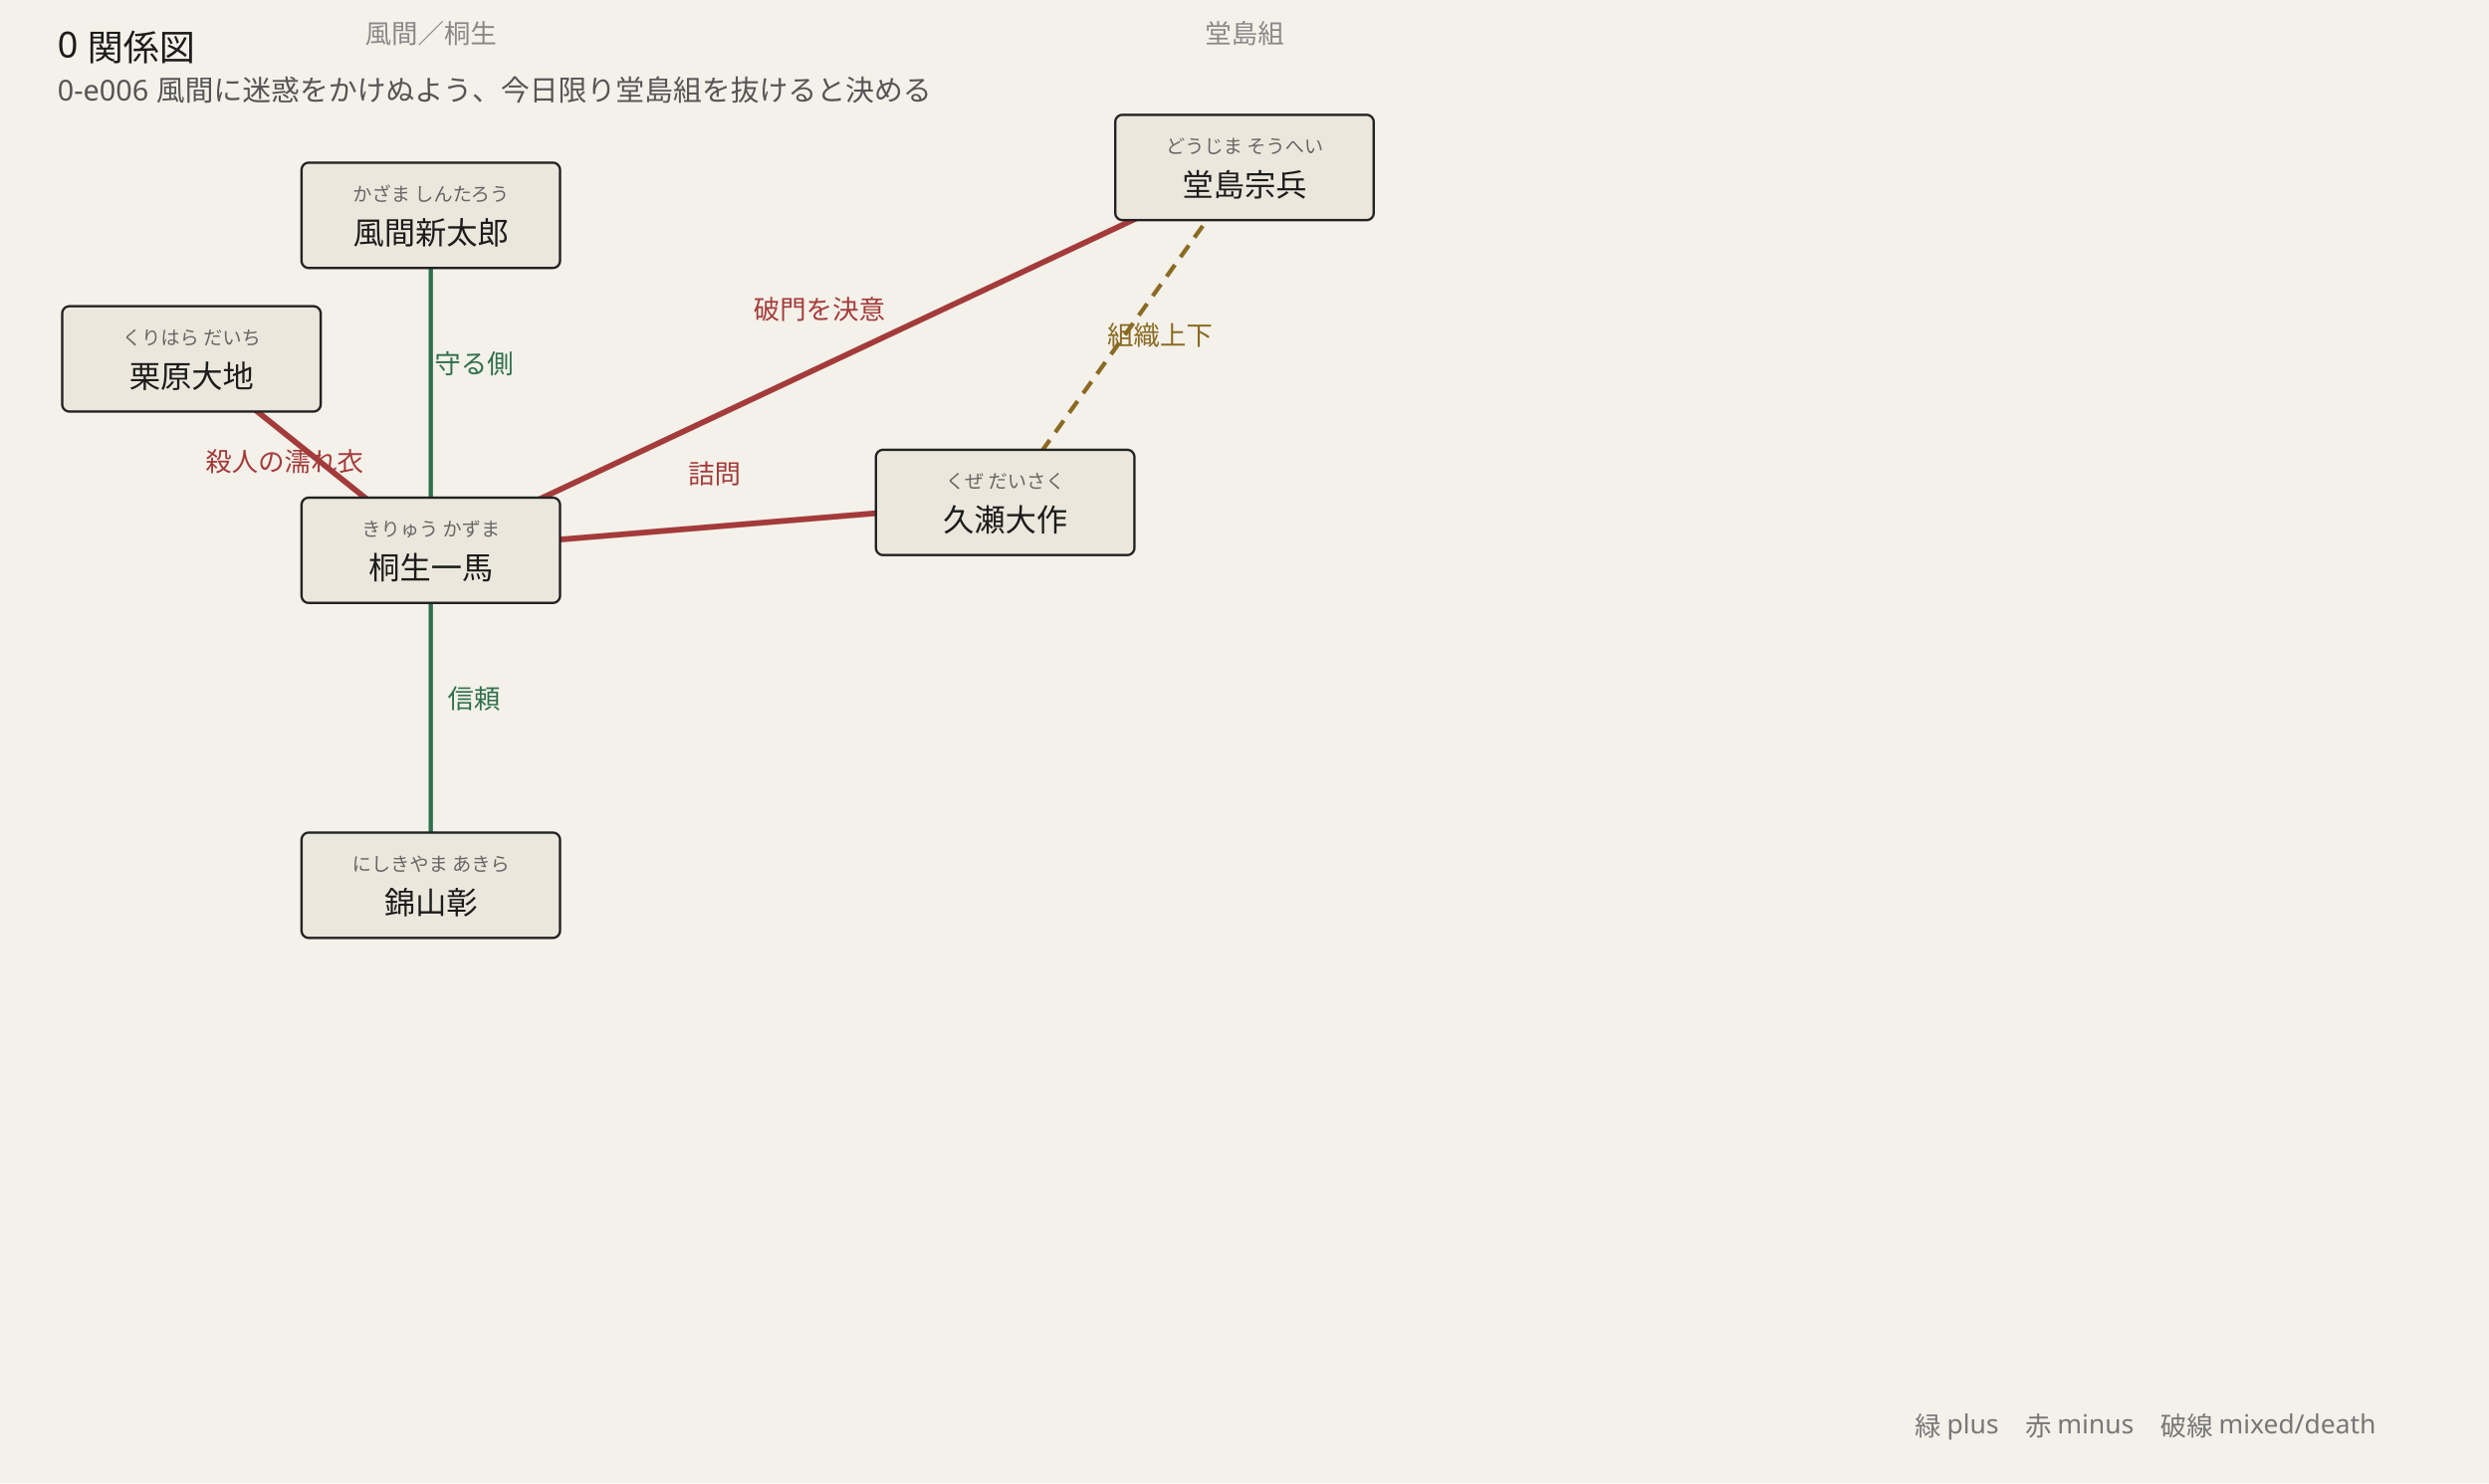
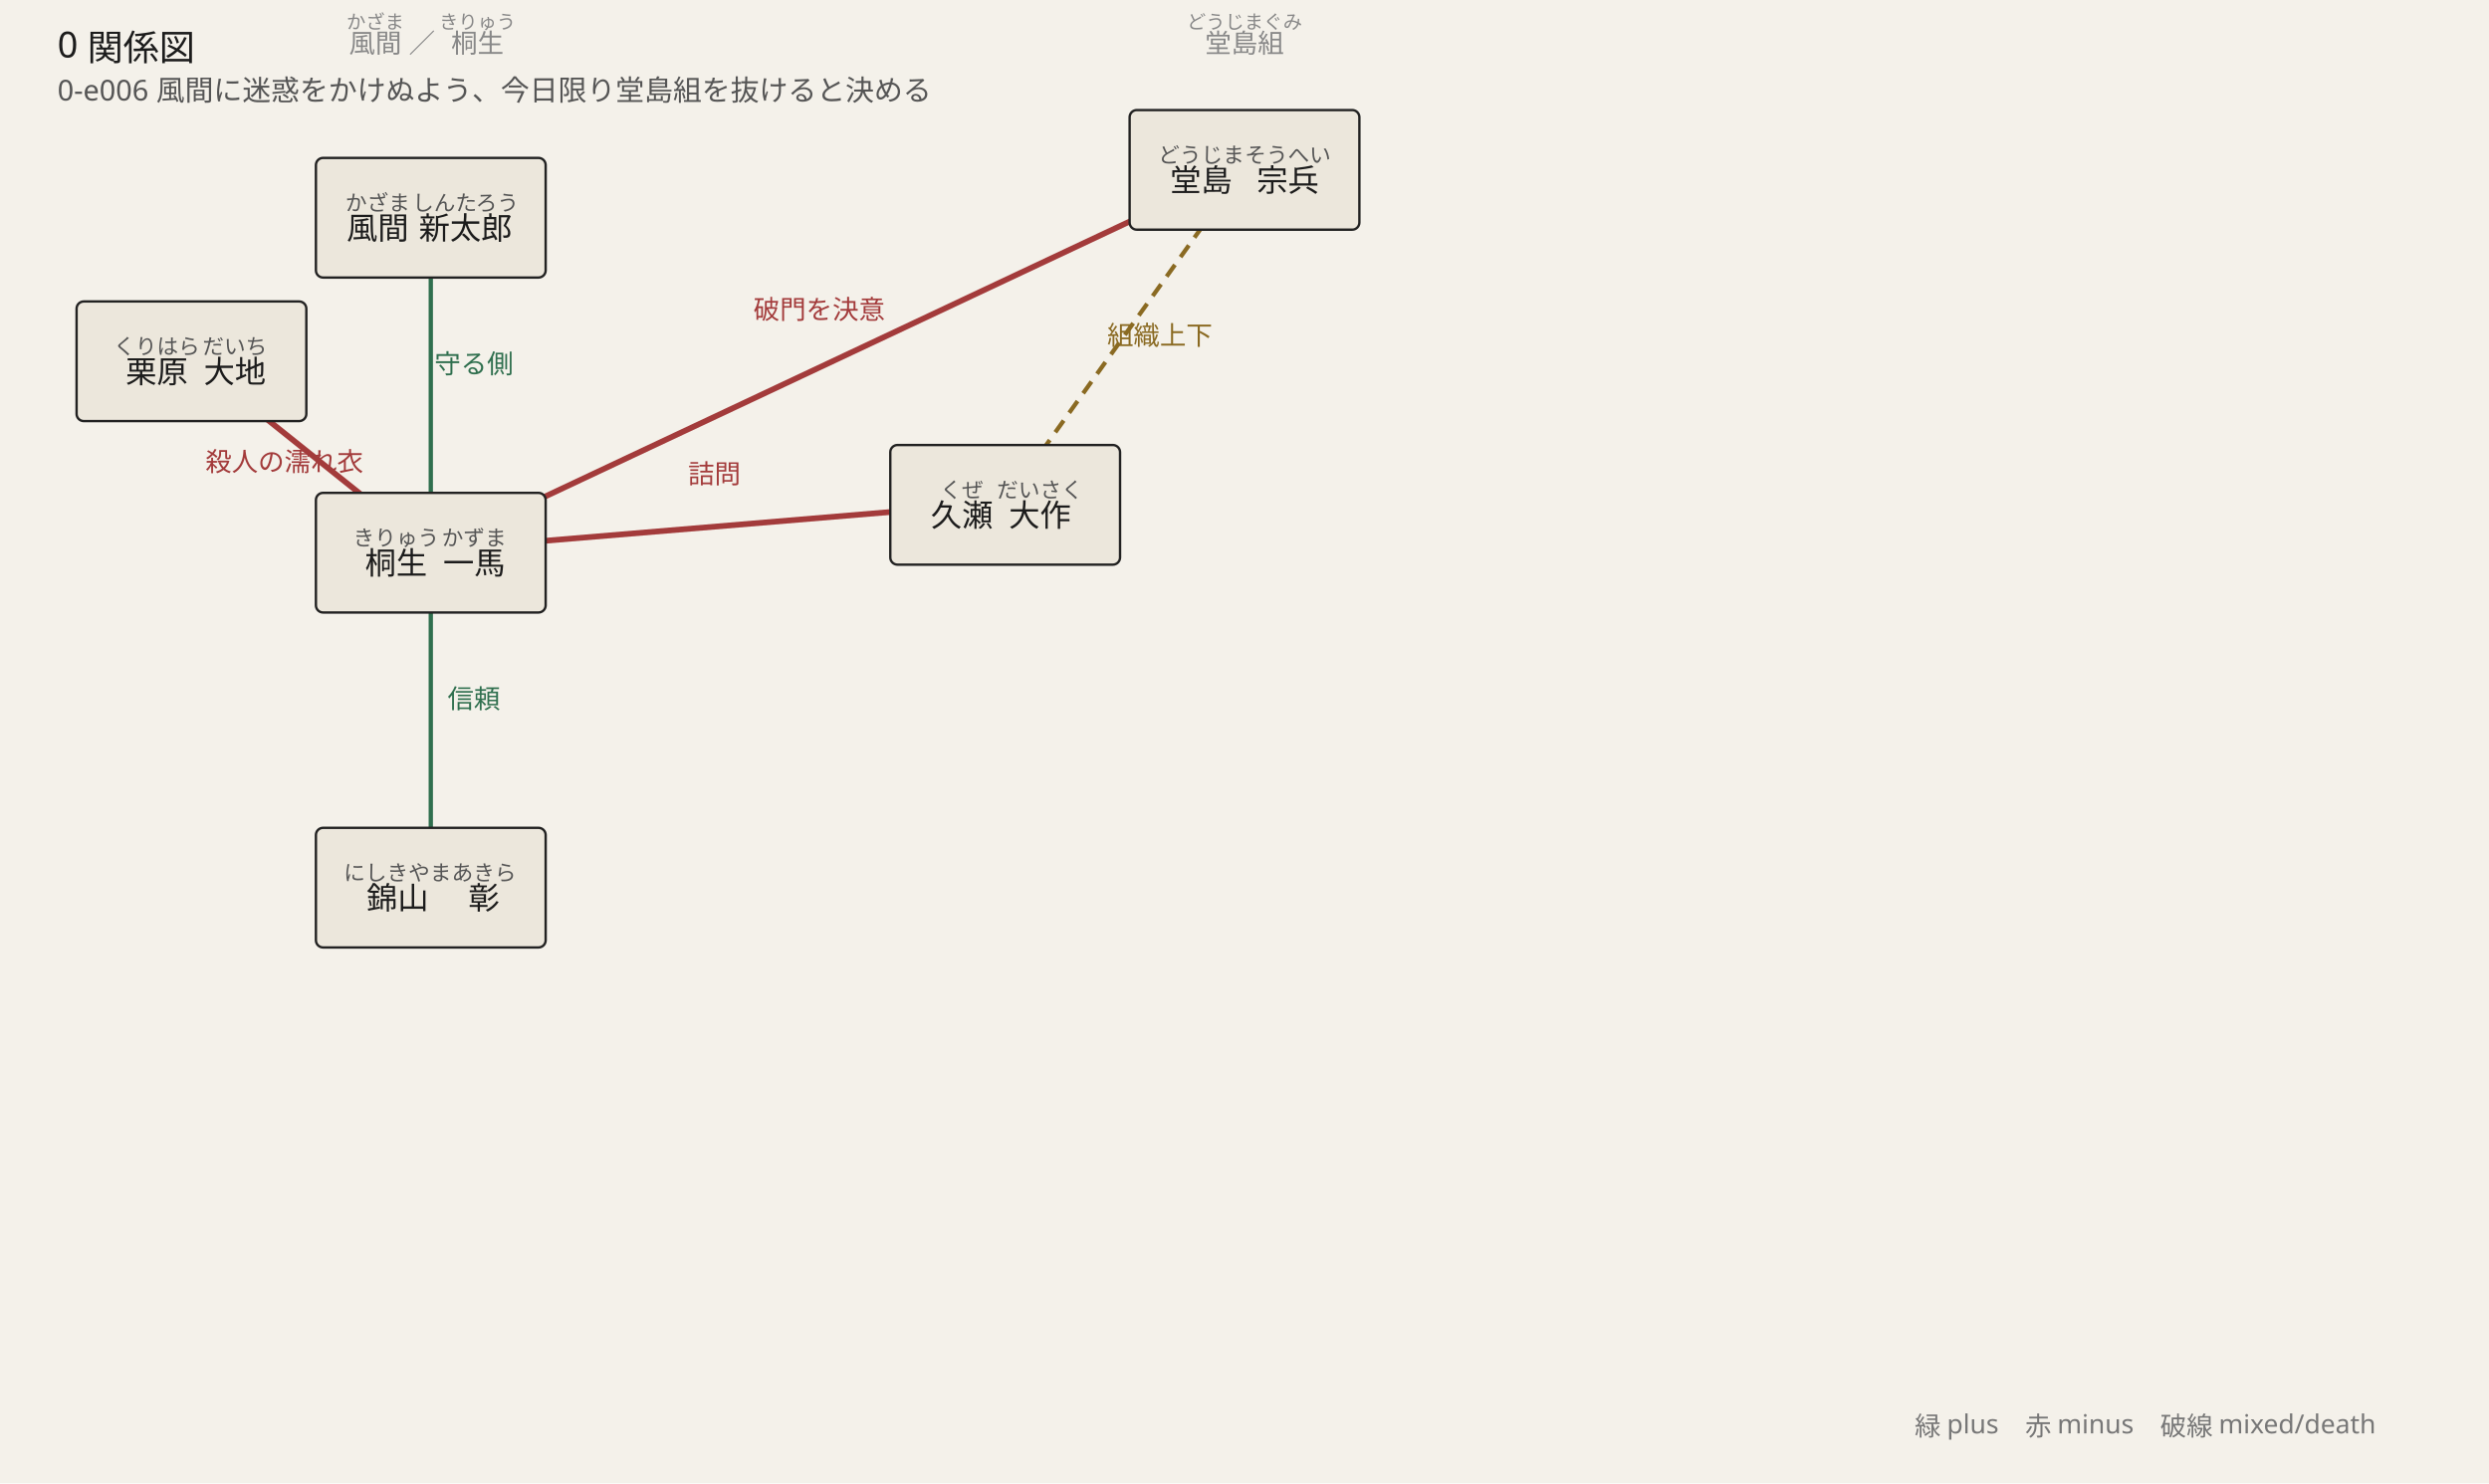
<svg xmlns="http://www.w3.org/2000/svg" viewBox="0 0 1040 620" width="1040" height="620">
  <rect width="1040" height="620" fill="#f4f1ea" />
  <text x="24" y="24" font-family="Yu Gothic, Meiryo, sans-serif" font-size="15" fill="#1c1c1c">0 関係図</text>
  <text x="24" y="42" font-family="Yu Gothic, Meiryo, sans-serif" font-size="12" fill="#555">0-e006  風間に迷惑をかけぬよう、今日限り堂島組を抜けると決める</text>
-   <text x="180" y="18" text-anchor="middle" font-family="Yu Gothic, Meiryo, sans-serif" font-size="11" fill="#888">風間／桐生</text>
-   <text x="520" y="18" text-anchor="middle" font-family="Yu Gothic, Meiryo, sans-serif" font-size="11" fill="#888">堂島組</text>
+   <text x="156.8" y="12.0" text-anchor="middle" font-family="Yu Gothic, Meiryo, sans-serif" font-size="8" fill="#888">かざま</text>
+   <text x="156.8" y="22.0" text-anchor="middle" font-family="Yu Gothic, Meiryo, sans-serif" font-size="11" fill="#888">風間</text>
+   <text x="176.3" y="22.0" text-anchor="middle" font-family="Yu Gothic, Meiryo, sans-serif" font-size="11" fill="#888">／</text>
+   <text x="199.5" y="12.0" text-anchor="middle" font-family="Yu Gothic, Meiryo, sans-serif" font-size="8" fill="#888">きりゅう</text>
+   <text x="199.5" y="22.0" text-anchor="middle" font-family="Yu Gothic, Meiryo, sans-serif" font-size="11" fill="#888">桐生</text>
+   <text x="520.0" y="12.0" text-anchor="middle" font-family="Yu Gothic, Meiryo, sans-serif" font-size="8" fill="#888">どうじまぐみ</text>
+   <text x="520.0" y="22.0" text-anchor="middle" font-family="Yu Gothic, Meiryo, sans-serif" font-size="11" fill="#888">堂島組</text>
  <line x1="180" y1="230" x2="180" y2="370" stroke="#2f6f4e" stroke-width="1.8" />
  <text x="198.0" y="296.0" text-anchor="middle" font-family="Yu Gothic, Meiryo, sans-serif" font-size="11" fill="#2f6f4e">信頼</text>
  <line x1="180" y1="230" x2="80" y2="150" stroke="#a33b3b" stroke-width="2.4" />
  <text x="118.8" y="196.9" text-anchor="middle" font-family="Yu Gothic, Meiryo, sans-serif" font-size="11" fill="#a33b3b">殺人の濡れ衣</text>
  <line x1="180" y1="230" x2="420" y2="210" stroke="#a33b3b" stroke-width="2.4" />
  <text x="298.5" y="202.0" text-anchor="middle" font-family="Yu Gothic, Meiryo, sans-serif" font-size="11" fill="#a33b3b">詰問</text>
  <line x1="520" y1="70" x2="420" y2="210" stroke="#8a6a22" stroke-width="1.8" stroke-dasharray="6 4" />
  <text x="484.6" y="144.1" text-anchor="middle" font-family="Yu Gothic, Meiryo, sans-serif" font-size="11" fill="#8a6a22">組織上下</text>
  <line x1="180" y1="90" x2="180" y2="230" stroke="#2f6f4e" stroke-width="1.8" />
  <text x="198.0" y="156.0" text-anchor="middle" font-family="Yu Gothic, Meiryo, sans-serif" font-size="11" fill="#2f6f4e">守る側</text>
  <line x1="520" y1="70" x2="180" y2="230" stroke="#a33b3b" stroke-width="2.4" />
  <text x="342.3" y="133.3" text-anchor="middle" font-family="Yu Gothic, Meiryo, sans-serif" font-size="11" fill="#a33b3b">破門を決意</text>
-   <rect x="466" y="48" width="108" height="44" rx="3" fill="#ece7dc" stroke="#222" />
-   <text x="520" y="64" text-anchor="middle" font-family="Yu Gothic, Meiryo, sans-serif" font-size="8" fill="#666">どうじま そうへい</text>
-   <text x="520" y="82" text-anchor="middle" font-family="Yu Gothic, Meiryo, sans-serif" font-size="13" fill="#1c1c1c">堂島宗兵</text>
-   <rect x="126" y="68" width="108" height="44" rx="3" fill="#ece7dc" stroke="#222" />
-   <text x="180" y="84" text-anchor="middle" font-family="Yu Gothic, Meiryo, sans-serif" font-size="8" fill="#666">かざま しんたろう</text>
-   <text x="180" y="102" text-anchor="middle" font-family="Yu Gothic, Meiryo, sans-serif" font-size="13" fill="#1c1c1c">風間新太郎</text>
-   <rect x="26" y="128" width="108" height="44" rx="3" fill="#ece7dc" stroke="#222" />
-   <text x="80" y="144" text-anchor="middle" font-family="Yu Gothic, Meiryo, sans-serif" font-size="8" fill="#666">くりはら だいち</text>
-   <text x="80" y="162" text-anchor="middle" font-family="Yu Gothic, Meiryo, sans-serif" font-size="13" fill="#1c1c1c">栗原大地</text>
-   <rect x="366" y="188" width="108" height="44" rx="3" fill="#ece7dc" stroke="#222" />
-   <text x="420" y="204" text-anchor="middle" font-family="Yu Gothic, Meiryo, sans-serif" font-size="8" fill="#666">くぜ だいさく</text>
-   <text x="420" y="222" text-anchor="middle" font-family="Yu Gothic, Meiryo, sans-serif" font-size="13" fill="#1c1c1c">久瀬大作</text>
-   <rect x="126" y="208" width="108" height="44" rx="3" fill="#ece7dc" stroke="#222" />
-   <text x="180" y="224" text-anchor="middle" font-family="Yu Gothic, Meiryo, sans-serif" font-size="8" fill="#666">きりゅう かずま</text>
-   <text x="180" y="242" text-anchor="middle" font-family="Yu Gothic, Meiryo, sans-serif" font-size="13" fill="#1c1c1c">桐生一馬</text>
-   <rect x="126" y="348" width="108" height="44" rx="3" fill="#ece7dc" stroke="#222" />
-   <text x="180" y="364" text-anchor="middle" font-family="Yu Gothic, Meiryo, sans-serif" font-size="8" fill="#666">にしきやま あきら</text>
-   <text x="180" y="382" text-anchor="middle" font-family="Yu Gothic, Meiryo, sans-serif" font-size="13" fill="#1c1c1c">錦山彰</text>
+   <rect x="472.0" y="46.0" width="96" height="50" rx="3" fill="#ece7dc" stroke="#222" />
+   <text x="501.9" y="68.0" text-anchor="middle" font-family="Yu Gothic, Meiryo, sans-serif" font-size="9" fill="#555">どうじま</text>
+   <text x="501.9" y="80.0" text-anchor="middle" font-family="Yu Gothic, Meiryo, sans-serif" font-size="13" fill="#1c1c1c">堂島</text>
+   <text x="538.1" y="68.0" text-anchor="middle" font-family="Yu Gothic, Meiryo, sans-serif" font-size="9" fill="#555">そうへい</text>
+   <text x="538.1" y="80.0" text-anchor="middle" font-family="Yu Gothic, Meiryo, sans-serif" font-size="13" fill="#1c1c1c">宗兵</text>
+   <rect x="132.0" y="66.0" width="96" height="50" rx="3" fill="#ece7dc" stroke="#222" />
+   <text x="157.8" y="88.0" text-anchor="middle" font-family="Yu Gothic, Meiryo, sans-serif" font-size="9" fill="#555">かざま</text>
+   <text x="157.8" y="100.0" text-anchor="middle" font-family="Yu Gothic, Meiryo, sans-serif" font-size="13" fill="#1c1c1c">風間</text>
+   <text x="194.5" y="88.0" text-anchor="middle" font-family="Yu Gothic, Meiryo, sans-serif" font-size="9" fill="#555">しんたろう</text>
+   <text x="194.5" y="100.0" text-anchor="middle" font-family="Yu Gothic, Meiryo, sans-serif" font-size="13" fill="#1c1c1c">新太郎</text>
+   <rect x="32.0" y="126.0" width="96" height="50" rx="3" fill="#ece7dc" stroke="#222" />
+   <text x="65.5" y="148.0" text-anchor="middle" font-family="Yu Gothic, Meiryo, sans-serif" font-size="9" fill="#555">くりはら</text>
+   <text x="65.5" y="160.0" text-anchor="middle" font-family="Yu Gothic, Meiryo, sans-serif" font-size="13" fill="#1c1c1c">栗原</text>
+   <text x="98.1" y="148.0" text-anchor="middle" font-family="Yu Gothic, Meiryo, sans-serif" font-size="9" fill="#555">だいち</text>
+   <text x="98.1" y="160.0" text-anchor="middle" font-family="Yu Gothic, Meiryo, sans-serif" font-size="13" fill="#1c1c1c">大地</text>
+   <rect x="372.0" y="186.0" width="96" height="50" rx="3" fill="#ece7dc" stroke="#222" />
+   <text x="401.9" y="208.0" text-anchor="middle" font-family="Yu Gothic, Meiryo, sans-serif" font-size="9" fill="#555">くぜ</text>
+   <text x="401.9" y="220.0" text-anchor="middle" font-family="Yu Gothic, Meiryo, sans-serif" font-size="13" fill="#1c1c1c">久瀬</text>
+   <text x="434.5" y="208.0" text-anchor="middle" font-family="Yu Gothic, Meiryo, sans-serif" font-size="9" fill="#555">だいさく</text>
+   <text x="434.5" y="220.0" text-anchor="middle" font-family="Yu Gothic, Meiryo, sans-serif" font-size="13" fill="#1c1c1c">大作</text>
+   <rect x="132.0" y="206.0" width="96" height="50" rx="3" fill="#ece7dc" stroke="#222" />
+   <text x="165.5" y="228.0" text-anchor="middle" font-family="Yu Gothic, Meiryo, sans-serif" font-size="9" fill="#555">きりゅう</text>
+   <text x="165.5" y="240.0" text-anchor="middle" font-family="Yu Gothic, Meiryo, sans-serif" font-size="13" fill="#1c1c1c">桐生</text>
+   <text x="198.1" y="228.0" text-anchor="middle" font-family="Yu Gothic, Meiryo, sans-serif" font-size="9" fill="#555">かずま</text>
+   <text x="198.1" y="240.0" text-anchor="middle" font-family="Yu Gothic, Meiryo, sans-serif" font-size="13" fill="#1c1c1c">一馬</text>
+   <rect x="132.0" y="346.0" width="96" height="50" rx="3" fill="#ece7dc" stroke="#222" />
+   <text x="166.1" y="368.0" text-anchor="middle" font-family="Yu Gothic, Meiryo, sans-serif" font-size="9" fill="#555">にしきやま</text>
+   <text x="166.1" y="380.0" text-anchor="middle" font-family="Yu Gothic, Meiryo, sans-serif" font-size="13" fill="#1c1c1c">錦山</text>
+   <text x="202.2" y="368.0" text-anchor="middle" font-family="Yu Gothic, Meiryo, sans-serif" font-size="9" fill="#555">あきら</text>
+   <text x="202.2" y="380.0" text-anchor="middle" font-family="Yu Gothic, Meiryo, sans-serif" font-size="13" fill="#1c1c1c">彰</text>
  <text x="800" y="600" font-family="Yu Gothic, Meiryo, sans-serif" font-size="11" fill="#777">緑 plus　赤 minus　破線 mixed/death</text>
</svg>
